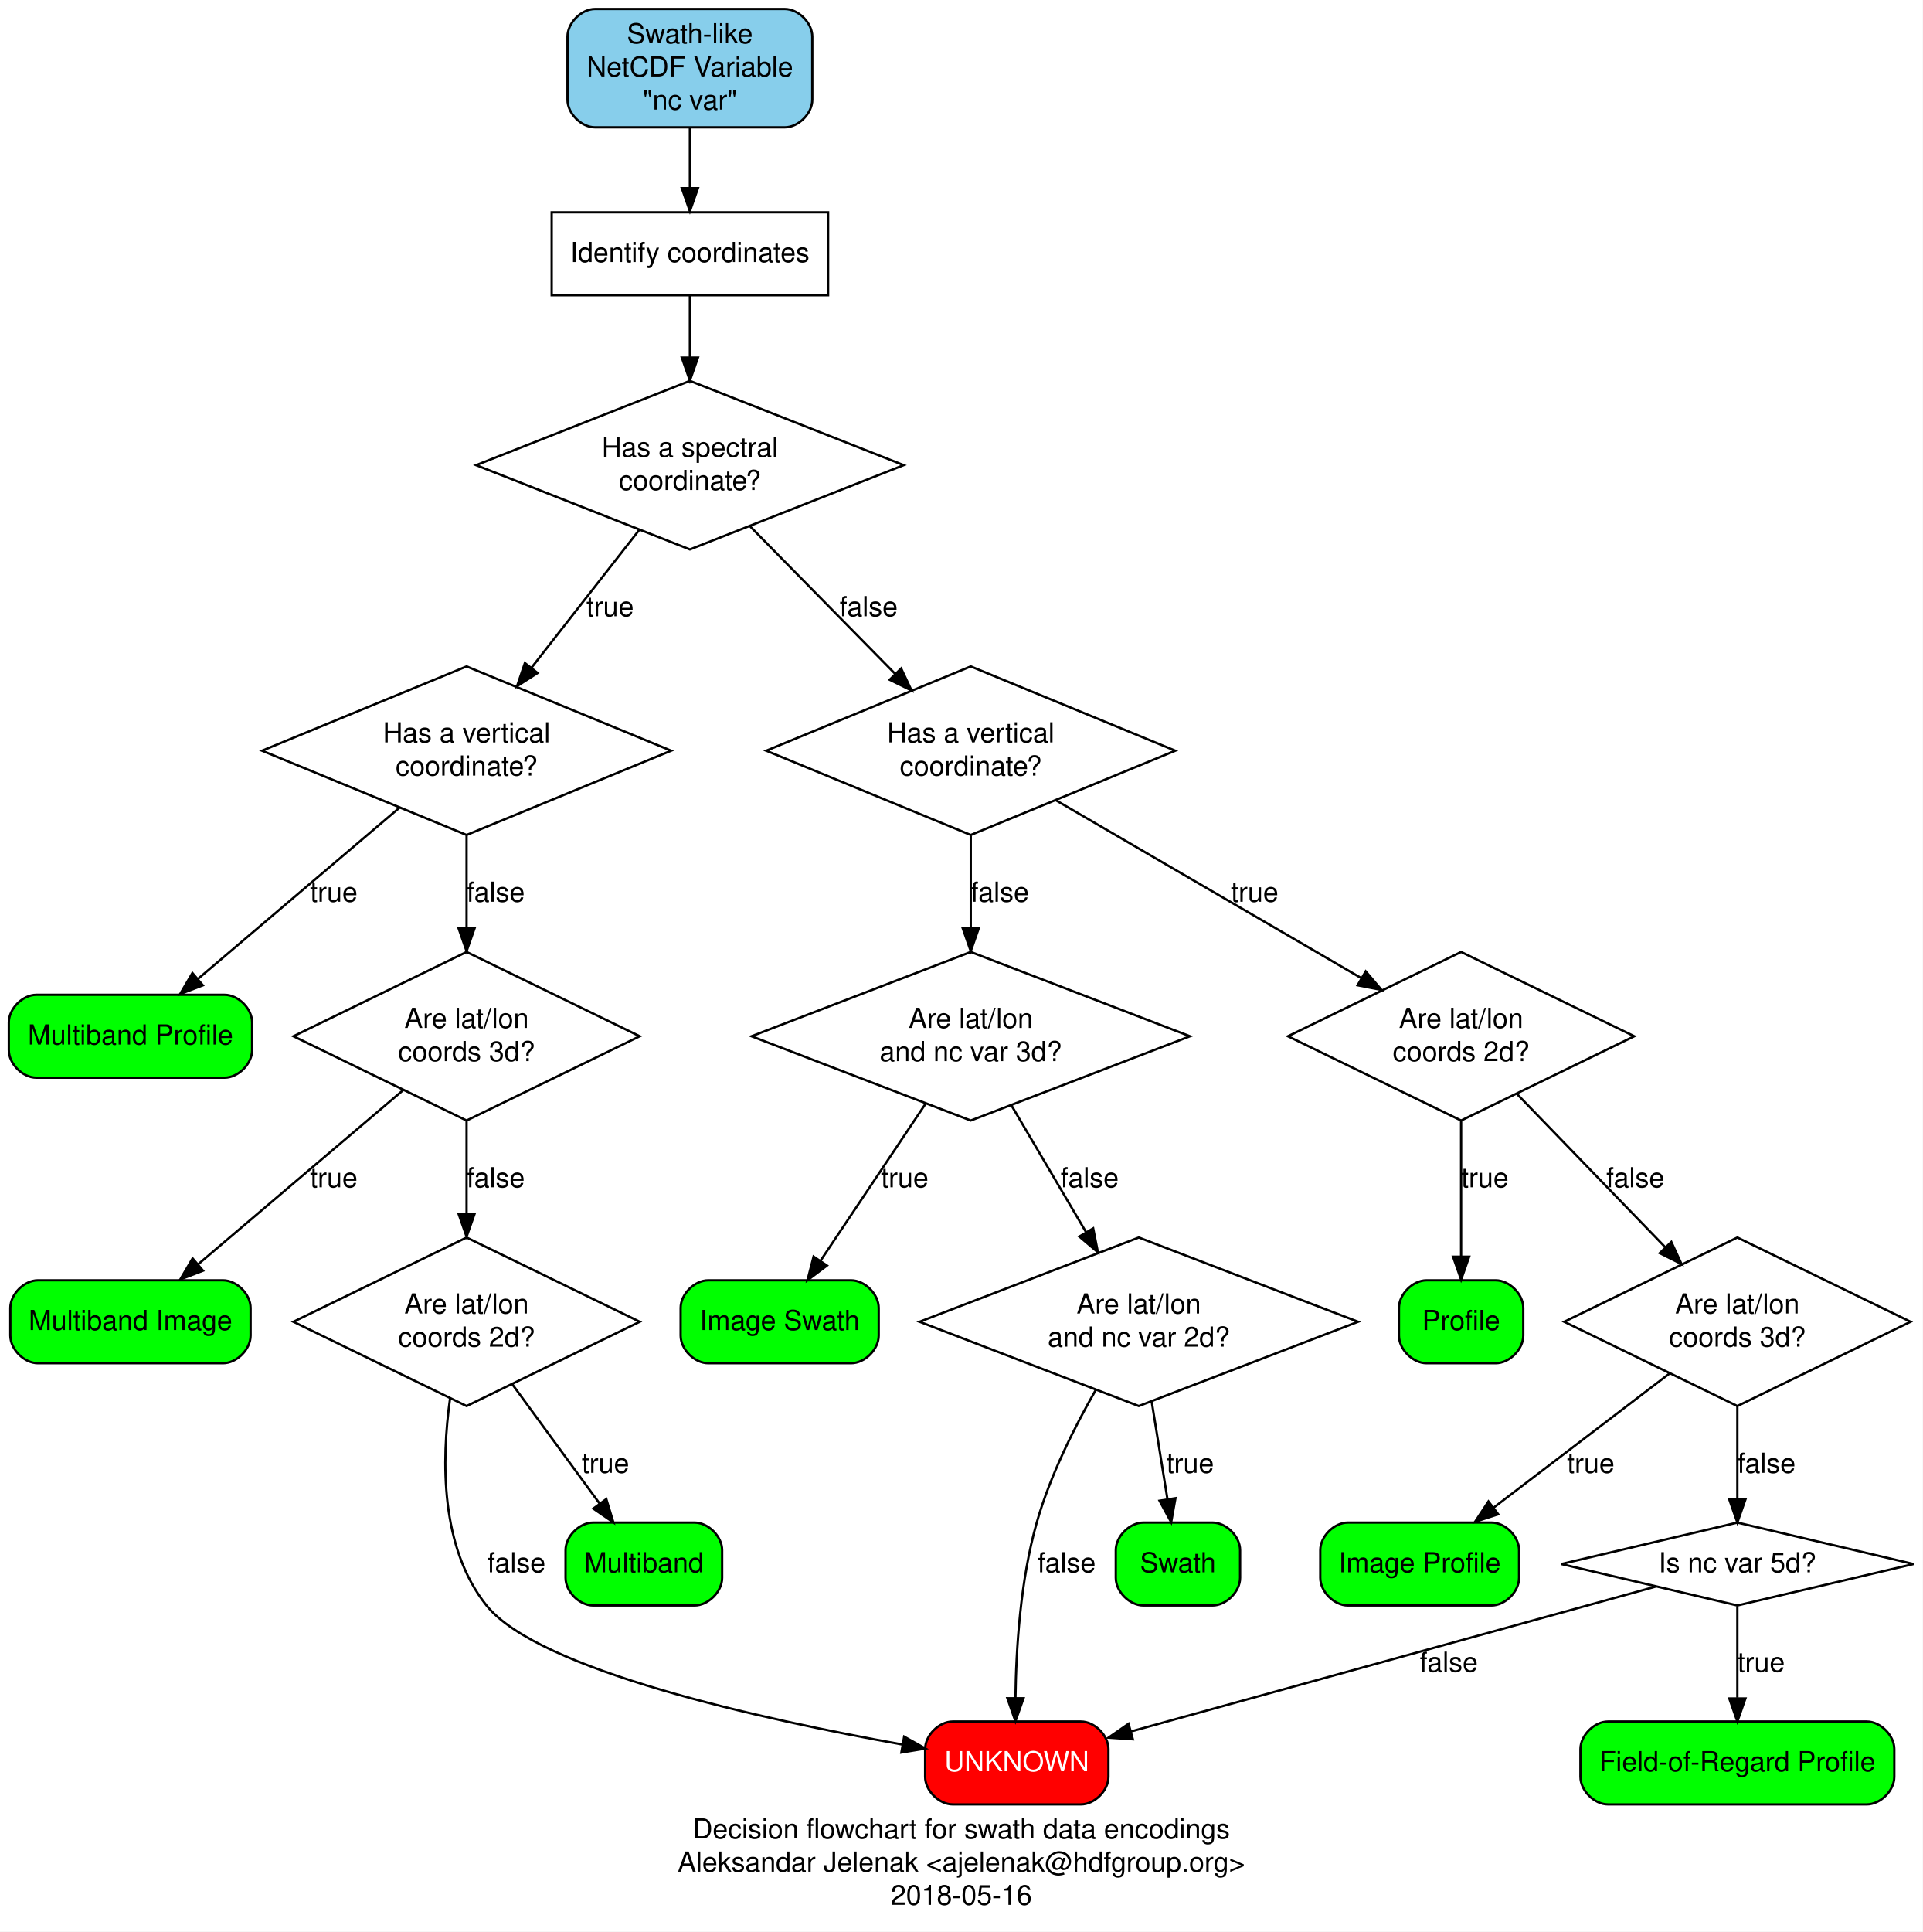
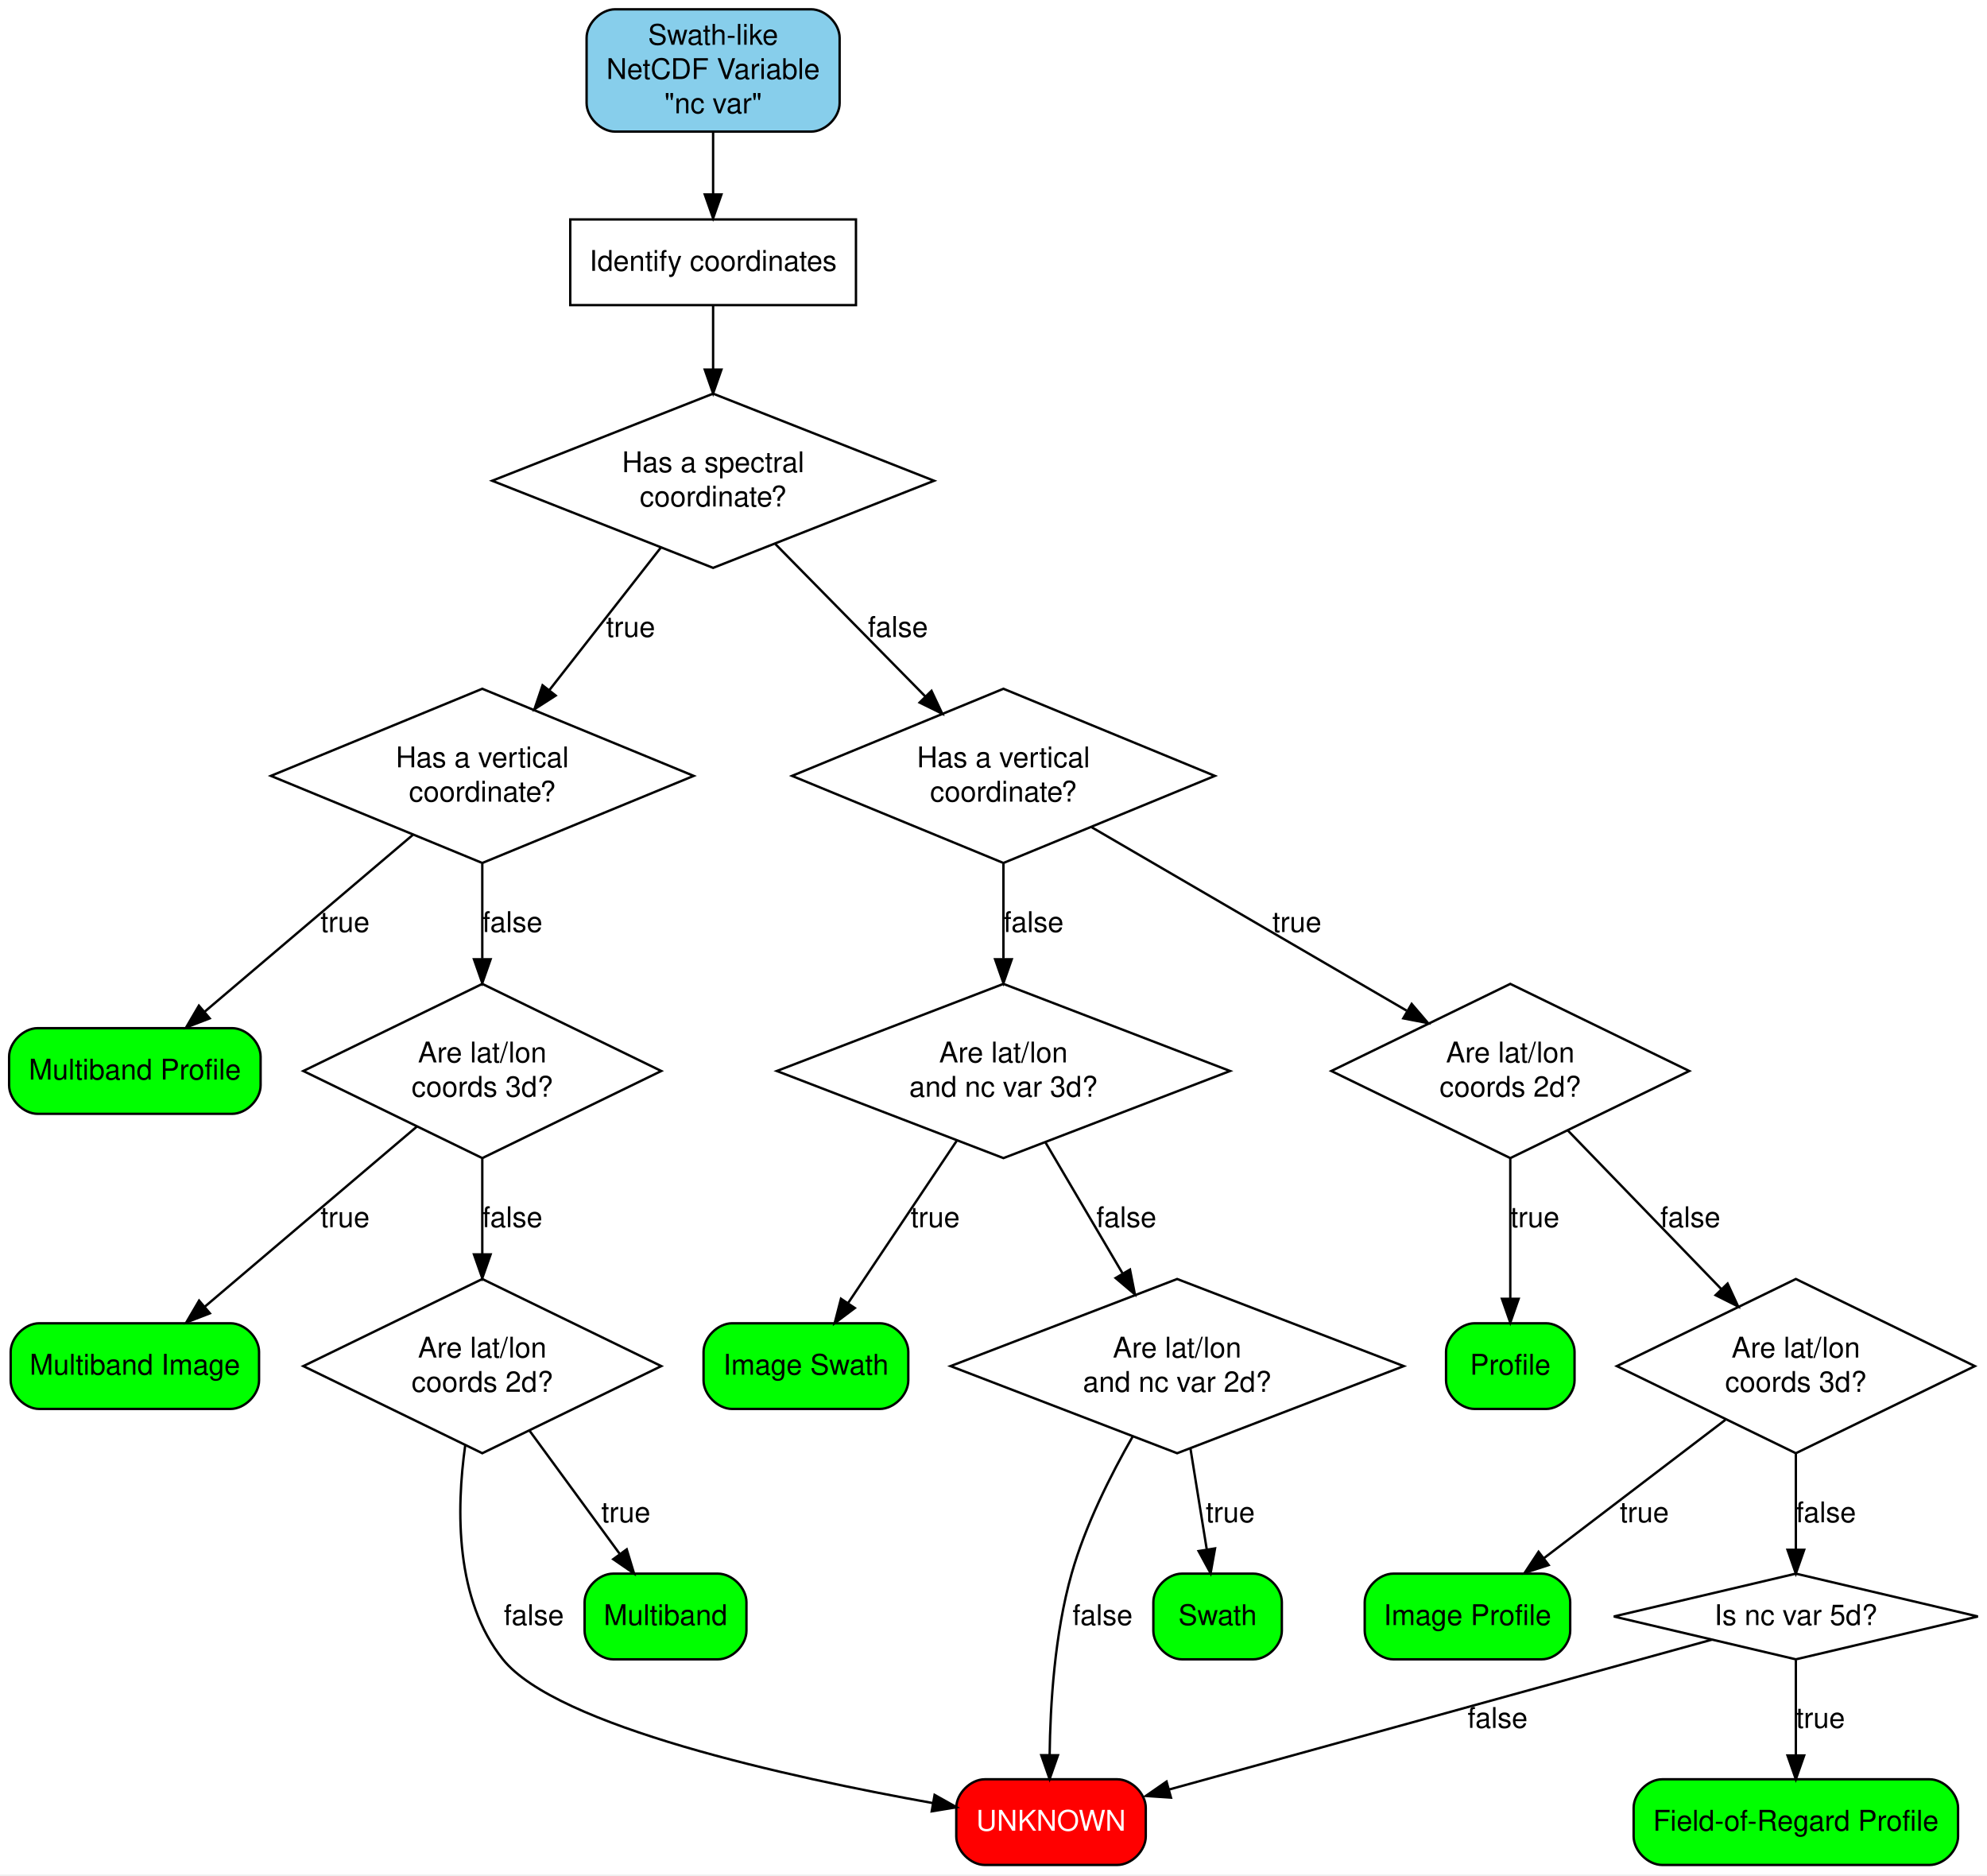
- <svg xmlns="http://www.w3.org/2000/svg" width="835pt" height="839pt" viewBox="0 0 835 839">
-   <g id="graph0" class="graph" transform="scale(1 1) rotate(0) translate(4 834.8)">
-     <polygon fill="#ffffff" stroke="transparent" points="-4,4 -4,-834.8 831.167,-834.8 831.167,4 -4,4" />
-     <text text-anchor="middle" x="413.583" y="-36.4" font-family="Helvetica,sans-Serif" font-size="12.00" fill="#000000">Decision flowchart for swath data encodings</text>
-     <text text-anchor="middle" x="413.583" y="-22" font-family="Helvetica,sans-Serif" font-size="12.00" fill="#000000">Aleksandar Jelenak &lt;ajelenak@hdfgroup.org&gt;</text>
-     <text text-anchor="middle" x="413.583" y="-7.6" font-family="Helvetica,sans-Serif" font-size="12.00" fill="#000000">2018-05-16</text>
+ <svg xmlns="http://www.w3.org/2000/svg" width="835pt" height="788pt" viewBox="0 0 835 788">
+   <g id="graph0" class="graph" transform="scale(1 1) rotate(0) translate(4 783.6)">
+     <polygon fill="#ffffff" stroke="transparent" points="-4,4 -4,-783.6 831.167,-783.6 831.167,4 -4,4" />
    <g id="node1" class="node">
-       <path fill="#ff0000" stroke="#000000" d="M465.488,-87.2C465.488,-87.2 409.856,-87.2 409.856,-87.2 403.856,-87.2 397.856,-81.2 397.856,-75.2 397.856,-75.2 397.856,-63.2 397.856,-63.2 397.856,-57.2 403.856,-51.2 409.856,-51.2 409.856,-51.2 465.488,-51.2 465.488,-51.2 471.488,-51.2 477.488,-57.2 477.488,-63.2 477.488,-63.2 477.488,-75.2 477.488,-75.2 477.488,-81.2 471.488,-87.2 465.488,-87.2" />
-       <text text-anchor="middle" x="437.672" y="-65.6" font-family="Helvetica,sans-Serif" font-size="12.00" fill="#ffffff">UNKNOWN</text>
+       <path fill="#ff0000" stroke="#000000" d="M465.488,-36C465.488,-36 409.856,-36 409.856,-36 403.856,-36 397.856,-30 397.856,-24 397.856,-24 397.856,-12 397.856,-12 397.856,-6 403.856,0 409.856,0 409.856,0 465.488,0 465.488,0 471.488,0 477.488,-6 477.488,-12 477.488,-12 477.488,-24 477.488,-24 477.488,-30 471.488,-36 465.488,-36" />
+       <text text-anchor="middle" x="437.672" y="-14.4" font-family="Helvetica,sans-Serif" font-size="12.00" fill="#ffffff">UNKNOWN</text>
    </g>
    <g id="node2" class="node">
-       <path fill="#87ceeb" stroke="#000000" d="M336.838,-830.9C336.838,-830.9 254.505,-830.9 254.505,-830.9 248.505,-830.9 242.505,-824.9 242.505,-818.9 242.505,-818.9 242.505,-791.5 242.505,-791.5 242.505,-785.5 248.505,-779.5 254.505,-779.5 254.505,-779.5 336.838,-779.5 336.838,-779.5 342.838,-779.5 348.838,-785.5 348.838,-791.5 348.838,-791.5 348.838,-818.9 348.838,-818.9 348.838,-824.9 342.838,-830.9 336.838,-830.9" />
-       <text text-anchor="middle" x="295.672" y="-816" font-family="Helvetica,sans-Serif" font-size="12.00" fill="#000000">Swath-like</text>
-       <text text-anchor="middle" x="295.672" y="-801.6" font-family="Helvetica,sans-Serif" font-size="12.00" fill="#000000">NetCDF Variable</text>
-       <text text-anchor="middle" x="295.672" y="-787.2" font-family="Helvetica,sans-Serif" font-size="12.00" fill="#000000">"nc var"</text>
+       <path fill="#87ceeb" stroke="#000000" d="M336.838,-779.7C336.838,-779.7 254.505,-779.7 254.505,-779.7 248.505,-779.7 242.505,-773.7 242.505,-767.7 242.505,-767.7 242.505,-740.3 242.505,-740.3 242.505,-734.3 248.505,-728.3 254.505,-728.3 254.505,-728.3 336.838,-728.3 336.838,-728.3 342.838,-728.3 348.838,-734.3 348.838,-740.3 348.838,-740.3 348.838,-767.7 348.838,-767.7 348.838,-773.7 342.838,-779.7 336.838,-779.7" />
+       <text text-anchor="middle" x="295.672" y="-764.8" font-family="Helvetica,sans-Serif" font-size="12.00" fill="#000000">Swath-like</text>
+       <text text-anchor="middle" x="295.672" y="-750.4" font-family="Helvetica,sans-Serif" font-size="12.00" fill="#000000">NetCDF Variable</text>
+       <text text-anchor="middle" x="295.672" y="-736" font-family="Helvetica,sans-Serif" font-size="12.00" fill="#000000">"nc var"</text>
    </g>
    <g id="node11" class="node">
-       <polygon fill="none" stroke="#000000" points="355.703,-742.6 235.64,-742.6 235.64,-706.6 355.703,-706.6 355.703,-742.6" />
-       <text text-anchor="middle" x="295.672" y="-721" font-family="Helvetica,sans-Serif" font-size="12.00" fill="#000000">Identify coordinates</text>
+       <polygon fill="none" stroke="#000000" points="355.703,-691.4 235.64,-691.4 235.64,-655.4 355.703,-655.4 355.703,-691.4" />
+       <text text-anchor="middle" x="295.672" y="-669.8" font-family="Helvetica,sans-Serif" font-size="12.00" fill="#000000">Identify coordinates</text>
    </g>
    <g id="edge1" class="edge">
-       <path fill="none" stroke="#000000" d="M295.672,-779.254C295.672,-770.971 295.672,-761.756 295.672,-753.29" />
-       <polygon fill="#000000" stroke="#000000" points="299.172,-753.091 295.672,-743.091 292.172,-753.091 299.172,-753.091" />
+       <path fill="none" stroke="#000000" d="M295.672,-728.054C295.672,-719.77 295.672,-710.556 295.672,-702.09" />
+       <polygon fill="#000000" stroke="#000000" points="299.172,-701.891 295.672,-691.891 292.172,-701.891 299.172,-701.891" />
    </g>
    <g id="node3" class="node">
-       <path fill="#00ff00" stroke="#000000" d="M297.681,-173.6C297.681,-173.6 253.663,-173.6 253.663,-173.6 247.663,-173.6 241.663,-167.6 241.663,-161.6 241.663,-161.6 241.663,-149.6 241.663,-149.6 241.663,-143.6 247.663,-137.6 253.663,-137.6 253.663,-137.6 297.681,-137.6 297.681,-137.6 303.681,-137.6 309.681,-143.6 309.681,-149.6 309.681,-149.6 309.681,-161.6 309.681,-161.6 309.681,-167.6 303.681,-173.6 297.681,-173.6" />
-       <text text-anchor="middle" x="275.672" y="-152" font-family="Helvetica,sans-Serif" font-size="12.00" fill="#000000">Multiband</text>
+       <path fill="#00ff00" stroke="#000000" d="M297.681,-122.4C297.681,-122.4 253.663,-122.4 253.663,-122.4 247.663,-122.4 241.663,-116.4 241.663,-110.4 241.663,-110.4 241.663,-98.4 241.663,-98.4 241.663,-92.4 247.663,-86.4 253.663,-86.4 253.663,-86.4 297.681,-86.4 297.681,-86.4 303.681,-86.4 309.681,-92.4 309.681,-98.4 309.681,-98.4 309.681,-110.4 309.681,-110.4 309.681,-116.4 303.681,-122.4 297.681,-122.4" />
+       <text text-anchor="middle" x="275.672" y="-100.8" font-family="Helvetica,sans-Serif" font-size="12.00" fill="#000000">Multiband</text>
    </g>
    <g id="node4" class="node">
-       <path fill="#00ff00" stroke="#000000" d="M92.858,-278.8C92.858,-278.8 12.485,-278.8 12.485,-278.8 6.485,-278.8 .485,-272.8 .485,-266.8 .485,-266.8 .485,-254.8 .485,-254.8 .485,-248.8 6.485,-242.8 12.485,-242.8 12.485,-242.8 92.858,-242.8 92.858,-242.8 98.858,-242.8 104.858,-248.8 104.858,-254.8 104.858,-254.8 104.858,-266.8 104.858,-266.8 104.858,-272.8 98.858,-278.8 92.858,-278.8" />
-       <text text-anchor="middle" x="52.672" y="-257.2" font-family="Helvetica,sans-Serif" font-size="12.00" fill="#000000">Multiband Image</text>
+       <path fill="#00ff00" stroke="#000000" d="M92.858,-227.6C92.858,-227.6 12.485,-227.6 12.485,-227.6 6.485,-227.6 .485,-221.6 .485,-215.6 .485,-215.6 .485,-203.6 .485,-203.6 .485,-197.6 6.485,-191.6 12.485,-191.6 12.485,-191.6 92.858,-191.6 92.858,-191.6 98.858,-191.6 104.858,-197.6 104.858,-203.6 104.858,-203.6 104.858,-215.6 104.858,-215.6 104.858,-221.6 98.858,-227.6 92.858,-227.6" />
+       <text text-anchor="middle" x="52.672" y="-206" font-family="Helvetica,sans-Serif" font-size="12.00" fill="#000000">Multiband Image</text>
    </g>
    <g id="node5" class="node">
-       <path fill="#00ff00" stroke="#000000" d="M93.516,-402.8C93.516,-402.8 11.828,-402.8 11.828,-402.8 5.828,-402.8 -.172,-396.8 -.172,-390.8 -.172,-390.8 -.172,-378.8 -.172,-378.8 -.172,-372.8 5.828,-366.8 11.828,-366.8 11.828,-366.8 93.516,-366.8 93.516,-366.8 99.516,-366.8 105.516,-372.8 105.516,-378.8 105.516,-378.8 105.516,-390.8 105.516,-390.8 105.516,-396.8 99.516,-402.8 93.516,-402.8" />
-       <text text-anchor="middle" x="52.672" y="-381.2" font-family="Helvetica,sans-Serif" font-size="12.00" fill="#000000">Multiband Profile</text>
+       <path fill="#00ff00" stroke="#000000" d="M93.516,-351.6C93.516,-351.6 11.828,-351.6 11.828,-351.6 5.828,-351.6 -.172,-345.6 -.172,-339.6 -.172,-339.6 -.172,-327.6 -.172,-327.6 -.172,-321.6 5.828,-315.6 11.828,-315.6 11.828,-315.6 93.516,-315.6 93.516,-315.6 99.516,-315.6 105.516,-321.6 105.516,-327.6 105.516,-327.6 105.516,-339.6 105.516,-339.6 105.516,-345.6 99.516,-351.6 93.516,-351.6" />
+       <text text-anchor="middle" x="52.672" y="-330" font-family="Helvetica,sans-Serif" font-size="12.00" fill="#000000">Multiband Profile</text>
    </g>
    <g id="node6" class="node">
-       <path fill="#00ff00" stroke="#000000" d="M522.672,-173.6C522.672,-173.6 492.672,-173.6 492.672,-173.6 486.672,-173.6 480.672,-167.6 480.672,-161.6 480.672,-161.6 480.672,-149.6 480.672,-149.6 480.672,-143.6 486.672,-137.6 492.672,-137.6 492.672,-137.6 522.672,-137.6 522.672,-137.6 528.672,-137.6 534.672,-143.6 534.672,-149.6 534.672,-149.6 534.672,-161.6 534.672,-161.6 534.672,-167.6 528.672,-173.6 522.672,-173.6" />
-       <text text-anchor="middle" x="507.672" y="-152" font-family="Helvetica,sans-Serif" font-size="12.00" fill="#000000">Swath</text>
+       <path fill="#00ff00" stroke="#000000" d="M522.672,-122.4C522.672,-122.4 492.672,-122.4 492.672,-122.4 486.672,-122.4 480.672,-116.4 480.672,-110.4 480.672,-110.4 480.672,-98.4 480.672,-98.4 480.672,-92.4 486.672,-86.4 492.672,-86.4 492.672,-86.4 522.672,-86.4 522.672,-86.4 528.672,-86.4 534.672,-92.4 534.672,-98.4 534.672,-98.4 534.672,-110.4 534.672,-110.4 534.672,-116.4 528.672,-122.4 522.672,-122.4" />
+       <text text-anchor="middle" x="507.672" y="-100.8" font-family="Helvetica,sans-Serif" font-size="12.00" fill="#000000">Swath</text>
    </g>
    <g id="node7" class="node">
-       <path fill="#00ff00" stroke="#000000" d="M365.691,-278.8C365.691,-278.8 303.653,-278.8 303.653,-278.8 297.653,-278.8 291.653,-272.8 291.653,-266.8 291.653,-266.8 291.653,-254.8 291.653,-254.8 291.653,-248.8 297.653,-242.8 303.653,-242.8 303.653,-242.8 365.691,-242.8 365.691,-242.8 371.691,-242.8 377.691,-248.8 377.691,-254.8 377.691,-254.8 377.691,-266.8 377.691,-266.8 377.691,-272.8 371.691,-278.8 365.691,-278.8" />
-       <text text-anchor="middle" x="334.672" y="-257.2" font-family="Helvetica,sans-Serif" font-size="12.00" fill="#000000">Image Swath</text>
+       <path fill="#00ff00" stroke="#000000" d="M365.691,-227.6C365.691,-227.6 303.653,-227.6 303.653,-227.6 297.653,-227.6 291.653,-221.6 291.653,-215.6 291.653,-215.6 291.653,-203.6 291.653,-203.6 291.653,-197.6 297.653,-191.6 303.653,-191.6 303.653,-191.6 365.691,-191.6 365.691,-191.6 371.691,-191.6 377.691,-197.6 377.691,-203.6 377.691,-203.6 377.691,-215.6 377.691,-215.6 377.691,-221.6 371.691,-227.6 365.691,-227.6" />
+       <text text-anchor="middle" x="334.672" y="-206" font-family="Helvetica,sans-Serif" font-size="12.00" fill="#000000">Image Swath</text>
    </g>
    <g id="node8" class="node">
-       <path fill="#00ff00" stroke="#000000" d="M645.672,-278.8C645.672,-278.8 615.672,-278.8 615.672,-278.8 609.672,-278.8 603.672,-272.8 603.672,-266.8 603.672,-266.8 603.672,-254.8 603.672,-254.8 603.672,-248.8 609.672,-242.8 615.672,-242.8 615.672,-242.8 645.672,-242.8 645.672,-242.8 651.672,-242.8 657.672,-248.8 657.672,-254.8 657.672,-254.8 657.672,-266.8 657.672,-266.8 657.672,-272.8 651.672,-278.8 645.672,-278.8" />
-       <text text-anchor="middle" x="630.672" y="-257.2" font-family="Helvetica,sans-Serif" font-size="12.00" fill="#000000">Profile</text>
+       <path fill="#00ff00" stroke="#000000" d="M645.672,-227.6C645.672,-227.6 615.672,-227.6 615.672,-227.6 609.672,-227.6 603.672,-221.6 603.672,-215.6 603.672,-215.6 603.672,-203.6 603.672,-203.6 603.672,-197.6 609.672,-191.6 615.672,-191.6 615.672,-191.6 645.672,-191.6 645.672,-191.6 651.672,-191.6 657.672,-197.6 657.672,-203.6 657.672,-203.6 657.672,-215.6 657.672,-215.6 657.672,-221.6 651.672,-227.6 645.672,-227.6" />
+       <text text-anchor="middle" x="630.672" y="-206" font-family="Helvetica,sans-Serif" font-size="12.00" fill="#000000">Profile</text>
    </g>
    <g id="node9" class="node">
-       <path fill="#00ff00" stroke="#000000" d="M643.849,-173.6C643.849,-173.6 581.495,-173.6 581.495,-173.6 575.495,-173.6 569.495,-167.6 569.495,-161.6 569.495,-161.6 569.495,-149.6 569.495,-149.6 569.495,-143.6 575.495,-137.6 581.495,-137.6 581.495,-137.6 643.849,-137.6 643.849,-137.6 649.849,-137.6 655.849,-143.6 655.849,-149.6 655.849,-149.6 655.849,-161.6 655.849,-161.6 655.849,-167.6 649.849,-173.6 643.849,-173.6" />
-       <text text-anchor="middle" x="612.672" y="-152" font-family="Helvetica,sans-Serif" font-size="12.00" fill="#000000">Image Profile</text>
+       <path fill="#00ff00" stroke="#000000" d="M643.849,-122.4C643.849,-122.4 581.495,-122.4 581.495,-122.4 575.495,-122.4 569.495,-116.4 569.495,-110.4 569.495,-110.4 569.495,-98.4 569.495,-98.4 569.495,-92.4 575.495,-86.4 581.495,-86.4 581.495,-86.4 643.849,-86.4 643.849,-86.4 649.849,-86.4 655.849,-92.4 655.849,-98.4 655.849,-98.4 655.849,-110.4 655.849,-110.4 655.849,-116.4 649.849,-122.4 643.849,-122.4" />
+       <text text-anchor="middle" x="612.672" y="-100.8" font-family="Helvetica,sans-Serif" font-size="12.00" fill="#000000">Image Profile</text>
    </g>
    <g id="node10" class="node">
-       <path fill="#00ff00" stroke="#000000" d="M806.841,-87.2C806.841,-87.2 694.503,-87.2 694.503,-87.2 688.503,-87.2 682.503,-81.2 682.503,-75.2 682.503,-75.2 682.503,-63.2 682.503,-63.2 682.503,-57.2 688.503,-51.2 694.503,-51.2 694.503,-51.2 806.841,-51.2 806.841,-51.2 812.841,-51.2 818.841,-57.2 818.841,-63.2 818.841,-63.2 818.841,-75.2 818.841,-75.2 818.841,-81.2 812.841,-87.2 806.841,-87.2" />
-       <text text-anchor="middle" x="750.672" y="-65.6" font-family="Helvetica,sans-Serif" font-size="12.00" fill="#000000">Field-of-Regard Profile</text>
+       <path fill="#00ff00" stroke="#000000" d="M806.841,-36C806.841,-36 694.503,-36 694.503,-36 688.503,-36 682.503,-30 682.503,-24 682.503,-24 682.503,-12 682.503,-12 682.503,-6 688.503,0 694.503,0 694.503,0 806.841,0 806.841,0 812.841,0 818.841,-6 818.841,-12 818.841,-12 818.841,-24 818.841,-24 818.841,-30 812.841,-36 806.841,-36" />
+       <text text-anchor="middle" x="750.672" y="-14.4" font-family="Helvetica,sans-Serif" font-size="12.00" fill="#000000">Field-of-Regard Profile</text>
    </g>
    <g id="node12" class="node">
-       <polygon fill="none" stroke="#000000" points="295.672,-669.401 202.814,-632.8 295.672,-596.199 388.53,-632.8 295.672,-669.401" />
-       <text text-anchor="middle" x="295.672" y="-636.4" font-family="Helvetica,sans-Serif" font-size="12.00" fill="#000000">Has a spectral</text>
-       <text text-anchor="middle" x="295.672" y="-622" font-family="Helvetica,sans-Serif" font-size="12.00" fill="#000000">coordinate?</text>
+       <polygon fill="none" stroke="#000000" points="295.672,-618.201 202.814,-581.6 295.672,-544.999 388.53,-581.6 295.672,-618.201" />
+       <text text-anchor="middle" x="295.672" y="-585.2" font-family="Helvetica,sans-Serif" font-size="12.00" fill="#000000">Has a spectral</text>
+       <text text-anchor="middle" x="295.672" y="-570.8" font-family="Helvetica,sans-Serif" font-size="12.00" fill="#000000">coordinate?</text>
    </g>
    <g id="edge2" class="edge">
-       <path fill="none" stroke="#000000" d="M295.672,-706.463C295.672,-698.712 295.672,-689.269 295.672,-679.764" />
-       <polygon fill="#000000" stroke="#000000" points="299.172,-679.504 295.672,-669.504 292.172,-679.504 299.172,-679.504" />
+       <path fill="none" stroke="#000000" d="M295.672,-655.263C295.672,-647.512 295.672,-638.068 295.672,-628.564" />
+       <polygon fill="#000000" stroke="#000000" points="299.172,-628.304 295.672,-618.304 292.172,-628.304 299.172,-628.304" />
    </g>
    <g id="node13" class="node">
-       <polygon fill="none" stroke="#000000" points="198.672,-545.401 109.83,-508.8 198.672,-472.199 287.514,-508.8 198.672,-545.401" />
-       <text text-anchor="middle" x="198.672" y="-512.4" font-family="Helvetica,sans-Serif" font-size="12.00" fill="#000000">Has a vertical</text>
-       <text text-anchor="middle" x="198.672" y="-498" font-family="Helvetica,sans-Serif" font-size="12.00" fill="#000000">coordinate?</text>
+       <polygon fill="none" stroke="#000000" points="198.672,-494.201 109.83,-457.6 198.672,-420.999 287.514,-457.6 198.672,-494.201" />
+       <text text-anchor="middle" x="198.672" y="-461.2" font-family="Helvetica,sans-Serif" font-size="12.00" fill="#000000">Has a vertical</text>
+       <text text-anchor="middle" x="198.672" y="-446.8" font-family="Helvetica,sans-Serif" font-size="12.00" fill="#000000">coordinate?</text>
    </g>
    <g id="edge3" class="edge">
-       <path fill="none" stroke="#000000" d="M273.661,-604.663C259.771,-586.906 241.699,-563.804 226.777,-544.728" />
-       <polygon fill="#000000" stroke="#000000" points="229.514,-542.546 220.595,-536.826 224,-546.859 229.514,-542.546" />
-       <text text-anchor="middle" x="261.007" y="-567.2" font-family="Helvetica,sans-Serif" font-size="12.00" fill="#000000">true</text>
+       <path fill="none" stroke="#000000" d="M273.661,-553.462C259.771,-535.706 241.699,-512.604 226.777,-493.528" />
+       <polygon fill="#000000" stroke="#000000" points="229.514,-491.346 220.595,-485.626 224,-495.659 229.514,-491.346" />
+       <text text-anchor="middle" x="261.007" y="-516" font-family="Helvetica,sans-Serif" font-size="12.00" fill="#000000">true</text>
    </g>
    <g id="node14" class="node">
-       <polygon fill="none" stroke="#000000" points="417.672,-545.401 328.83,-508.8 417.672,-472.199 506.514,-508.8 417.672,-545.401" />
-       <text text-anchor="middle" x="417.672" y="-512.4" font-family="Helvetica,sans-Serif" font-size="12.00" fill="#000000">Has a vertical</text>
-       <text text-anchor="middle" x="417.672" y="-498" font-family="Helvetica,sans-Serif" font-size="12.00" fill="#000000">coordinate?</text>
+       <polygon fill="none" stroke="#000000" points="417.672,-494.201 328.83,-457.6 417.672,-420.999 506.514,-457.6 417.672,-494.201" />
+       <text text-anchor="middle" x="417.672" y="-461.2" font-family="Helvetica,sans-Serif" font-size="12.00" fill="#000000">Has a vertical</text>
+       <text text-anchor="middle" x="417.672" y="-446.8" font-family="Helvetica,sans-Serif" font-size="12.00" fill="#000000">coordinate?</text>
    </g>
    <g id="edge4" class="edge">
-       <path fill="none" stroke="#000000" d="M321.844,-606.199C340.301,-587.439 365.157,-562.176 384.929,-542.08" />
-       <polygon fill="#000000" stroke="#000000" points="387.443,-544.514 391.962,-534.932 382.454,-539.605 387.443,-544.514" />
-       <text text-anchor="middle" x="373.341" y="-567.2" font-family="Helvetica,sans-Serif" font-size="12.00" fill="#000000">false</text>
+       <path fill="none" stroke="#000000" d="M321.844,-554.999C340.301,-536.239 365.157,-510.976 384.929,-490.88" />
+       <polygon fill="#000000" stroke="#000000" points="387.443,-493.315 391.962,-483.731 382.454,-488.405 387.443,-493.315" />
+       <text text-anchor="middle" x="373.341" y="-516" font-family="Helvetica,sans-Serif" font-size="12.00" fill="#000000">false</text>
    </g>
    <g id="edge5" class="edge">
-       <path fill="none" stroke="#000000" d="M169.477,-484.005C144.097,-462.449 107.507,-431.372 82.067,-409.766" />
-       <polygon fill="#000000" stroke="#000000" points="84.116,-406.914 74.228,-403.108 79.584,-412.249 84.116,-406.914" />
-       <text text-anchor="middle" x="141.007" y="-443.2" font-family="Helvetica,sans-Serif" font-size="12.00" fill="#000000">true</text>
+       <path fill="none" stroke="#000000" d="M169.477,-432.805C144.097,-411.249 107.507,-380.172 82.067,-358.566" />
+       <polygon fill="#000000" stroke="#000000" points="84.116,-355.714 74.228,-351.908 79.584,-361.049 84.116,-355.714" />
+       <text text-anchor="middle" x="141.007" y="-392" font-family="Helvetica,sans-Serif" font-size="12.00" fill="#000000">true</text>
    </g>
    <g id="node15" class="node">
-       <polygon fill="none" stroke="#000000" points="198.672,-421.401 123.463,-384.8 198.672,-348.199 273.881,-384.8 198.672,-421.401" />
-       <text text-anchor="middle" x="198.672" y="-388.4" font-family="Helvetica,sans-Serif" font-size="12.00" fill="#000000">Are lat/lon</text>
-       <text text-anchor="middle" x="198.672" y="-374" font-family="Helvetica,sans-Serif" font-size="12.00" fill="#000000">coords 3d?</text>
+       <polygon fill="none" stroke="#000000" points="198.672,-370.201 123.463,-333.6 198.672,-296.999 273.881,-333.6 198.672,-370.201" />
+       <text text-anchor="middle" x="198.672" y="-337.2" font-family="Helvetica,sans-Serif" font-size="12.00" fill="#000000">Are lat/lon</text>
+       <text text-anchor="middle" x="198.672" y="-322.8" font-family="Helvetica,sans-Serif" font-size="12.00" fill="#000000">coords 3d?</text>
    </g>
    <g id="edge6" class="edge">
-       <path fill="none" stroke="#000000" d="M198.672,-471.932C198.672,-459.426 198.672,-445.279 198.672,-432.076" />
-       <polygon fill="#000000" stroke="#000000" points="202.172,-431.74 198.672,-421.74 195.172,-431.74 202.172,-431.74" />
-       <text text-anchor="middle" x="211.341" y="-443.2" font-family="Helvetica,sans-Serif" font-size="12.00" fill="#000000">false</text>
+       <path fill="none" stroke="#000000" d="M198.672,-420.732C198.672,-408.226 198.672,-394.079 198.672,-380.876" />
+       <polygon fill="#000000" stroke="#000000" points="202.172,-380.54 198.672,-370.54 195.172,-380.541 202.172,-380.54" />
+       <text text-anchor="middle" x="211.341" y="-392" font-family="Helvetica,sans-Serif" font-size="12.00" fill="#000000">false</text>
    </g>
    <g id="node16" class="node">
-       <polygon fill="none" stroke="#000000" points="417.672,-421.401 322.44,-384.8 417.672,-348.199 512.903,-384.8 417.672,-421.401" />
-       <text text-anchor="middle" x="417.672" y="-388.4" font-family="Helvetica,sans-Serif" font-size="12.00" fill="#000000">Are lat/lon</text>
-       <text text-anchor="middle" x="417.672" y="-374" font-family="Helvetica,sans-Serif" font-size="12.00" fill="#000000">and nc var 3d?</text>
+       <polygon fill="none" stroke="#000000" points="417.672,-370.201 322.44,-333.6 417.672,-296.999 512.903,-333.6 417.672,-370.201" />
+       <text text-anchor="middle" x="417.672" y="-337.2" font-family="Helvetica,sans-Serif" font-size="12.00" fill="#000000">Are lat/lon</text>
+       <text text-anchor="middle" x="417.672" y="-322.8" font-family="Helvetica,sans-Serif" font-size="12.00" fill="#000000">and nc var 3d?</text>
    </g>
    <g id="edge11" class="edge">
-       <path fill="none" stroke="#000000" d="M417.672,-471.932C417.672,-459.426 417.672,-445.279 417.672,-432.076" />
-       <polygon fill="#000000" stroke="#000000" points="421.172,-431.74 417.672,-421.74 414.172,-431.74 421.172,-431.74" />
-       <text text-anchor="middle" x="430.341" y="-443.2" font-family="Helvetica,sans-Serif" font-size="12.00" fill="#000000">false</text>
+       <path fill="none" stroke="#000000" d="M417.672,-420.732C417.672,-408.226 417.672,-394.079 417.672,-380.876" />
+       <polygon fill="#000000" stroke="#000000" points="421.172,-380.54 417.672,-370.54 414.172,-380.541 421.172,-380.54" />
+       <text text-anchor="middle" x="430.341" y="-392" font-family="Helvetica,sans-Serif" font-size="12.00" fill="#000000">false</text>
    </g>
    <g id="node18" class="node">
-       <polygon fill="none" stroke="#000000" points="630.672,-421.401 555.463,-384.8 630.672,-348.199 705.881,-384.8 630.672,-421.401" />
-       <text text-anchor="middle" x="630.672" y="-388.4" font-family="Helvetica,sans-Serif" font-size="12.00" fill="#000000">Are lat/lon</text>
-       <text text-anchor="middle" x="630.672" y="-374" font-family="Helvetica,sans-Serif" font-size="12.00" fill="#000000">coords 2d?</text>
+       <polygon fill="none" stroke="#000000" points="630.672,-370.201 555.463,-333.6 630.672,-296.999 705.881,-333.6 630.672,-370.201" />
+       <text text-anchor="middle" x="630.672" y="-337.2" font-family="Helvetica,sans-Serif" font-size="12.00" fill="#000000">Are lat/lon</text>
+       <text text-anchor="middle" x="630.672" y="-322.8" font-family="Helvetica,sans-Serif" font-size="12.00" fill="#000000">coords 2d?</text>
    </g>
    <g id="edge12" class="edge">
-       <path fill="none" stroke="#000000" d="M454.774,-487.201C491.629,-465.745 548.123,-432.856 587.094,-410.17" />
-       <polygon fill="#000000" stroke="#000000" points="589.228,-412.977 596.109,-404.921 585.706,-406.927 589.228,-412.977" />
-       <text text-anchor="middle" x="541.007" y="-443.2" font-family="Helvetica,sans-Serif" font-size="12.00" fill="#000000">true</text>
+       <path fill="none" stroke="#000000" d="M454.774,-436.001C491.629,-414.545 548.123,-381.656 587.094,-358.969" />
+       <polygon fill="#000000" stroke="#000000" points="589.228,-361.777 596.109,-353.721 585.706,-355.727 589.228,-361.777" />
+       <text text-anchor="middle" x="541.007" y="-392" font-family="Helvetica,sans-Serif" font-size="12.00" fill="#000000">true</text>
    </g>
    <g id="edge8" class="edge">
-       <path fill="none" stroke="#000000" d="M171.21,-361.476C145.758,-339.86 108.009,-307.799 81.982,-285.694" />
-       <polygon fill="#000000" stroke="#000000" points="84.196,-282.982 74.308,-279.176 79.664,-288.317 84.196,-282.982" />
-       <text text-anchor="middle" x="141.007" y="-319.2" font-family="Helvetica,sans-Serif" font-size="12.00" fill="#000000">true</text>
+       <path fill="none" stroke="#000000" d="M171.21,-310.276C145.758,-288.66 108.009,-256.599 81.982,-234.494" />
+       <polygon fill="#000000" stroke="#000000" points="84.196,-231.782 74.308,-227.976 79.664,-237.117 84.196,-231.782" />
+       <text text-anchor="middle" x="141.007" y="-268" font-family="Helvetica,sans-Serif" font-size="12.00" fill="#000000">true</text>
    </g>
    <g id="node21" class="node">
-       <polygon fill="none" stroke="#000000" points="198.672,-297.401 123.463,-260.8 198.672,-224.199 273.881,-260.8 198.672,-297.401" />
-       <text text-anchor="middle" x="198.672" y="-264.4" font-family="Helvetica,sans-Serif" font-size="12.00" fill="#000000">Are lat/lon</text>
-       <text text-anchor="middle" x="198.672" y="-250" font-family="Helvetica,sans-Serif" font-size="12.00" fill="#000000">coords 2d?</text>
+       <polygon fill="none" stroke="#000000" points="198.672,-246.201 123.463,-209.6 198.672,-172.999 273.881,-209.6 198.672,-246.201" />
+       <text text-anchor="middle" x="198.672" y="-213.2" font-family="Helvetica,sans-Serif" font-size="12.00" fill="#000000">Are lat/lon</text>
+       <text text-anchor="middle" x="198.672" y="-198.8" font-family="Helvetica,sans-Serif" font-size="12.00" fill="#000000">coords 2d?</text>
    </g>
    <g id="edge7" class="edge">
-       <path fill="none" stroke="#000000" d="M198.672,-347.932C198.672,-335.426 198.672,-321.279 198.672,-308.076" />
-       <polygon fill="#000000" stroke="#000000" points="202.172,-307.74 198.672,-297.74 195.172,-307.74 202.172,-307.74" />
-       <text text-anchor="middle" x="211.341" y="-319.2" font-family="Helvetica,sans-Serif" font-size="12.00" fill="#000000">false</text>
+       <path fill="none" stroke="#000000" d="M198.672,-296.732C198.672,-284.226 198.672,-270.079 198.672,-256.876" />
+       <polygon fill="#000000" stroke="#000000" points="202.172,-256.54 198.672,-246.54 195.172,-256.541 202.172,-256.54" />
+       <text text-anchor="middle" x="211.341" y="-268" font-family="Helvetica,sans-Serif" font-size="12.00" fill="#000000">false</text>
    </g>
    <g id="edge14" class="edge">
-       <path fill="none" stroke="#000000" d="M398.002,-355.414C384.138,-334.702 365.731,-307.201 352.335,-287.189" />
-       <polygon fill="#000000" stroke="#000000" points="355.22,-285.206 346.749,-278.843 349.403,-289.1 355.22,-285.206" />
-       <text text-anchor="middle" x="389.007" y="-319.2" font-family="Helvetica,sans-Serif" font-size="12.00" fill="#000000">true</text>
+       <path fill="none" stroke="#000000" d="M398.002,-304.214C384.138,-283.502 365.731,-256.001 352.335,-235.989" />
+       <polygon fill="#000000" stroke="#000000" points="355.22,-234.006 346.749,-227.643 349.403,-237.9 355.22,-234.006" />
+       <text text-anchor="middle" x="389.007" y="-268" font-family="Helvetica,sans-Serif" font-size="12.00" fill="#000000">true</text>
    </g>
    <g id="node17" class="node">
-       <polygon fill="none" stroke="#000000" points="490.672,-297.401 395.44,-260.8 490.672,-224.199 585.903,-260.8 490.672,-297.401" />
-       <text text-anchor="middle" x="490.672" y="-264.4" font-family="Helvetica,sans-Serif" font-size="12.00" fill="#000000">Are lat/lon</text>
-       <text text-anchor="middle" x="490.672" y="-250" font-family="Helvetica,sans-Serif" font-size="12.00" fill="#000000">and nc var 2d?</text>
+       <polygon fill="none" stroke="#000000" points="490.672,-246.201 395.44,-209.6 490.672,-172.999 585.903,-209.6 490.672,-246.201" />
+       <text text-anchor="middle" x="490.672" y="-213.2" font-family="Helvetica,sans-Serif" font-size="12.00" fill="#000000">Are lat/lon</text>
+       <text text-anchor="middle" x="490.672" y="-198.8" font-family="Helvetica,sans-Serif" font-size="12.00" fill="#000000">and nc var 2d?</text>
    </g>
    <g id="edge13" class="edge">
-       <path fill="none" stroke="#000000" d="M435.343,-354.783C445.045,-338.303 457.191,-317.672 467.629,-299.941" />
-       <polygon fill="#000000" stroke="#000000" points="470.853,-301.363 472.91,-290.97 464.821,-297.812 470.853,-301.363" />
-       <text text-anchor="middle" x="469.341" y="-319.2" font-family="Helvetica,sans-Serif" font-size="12.00" fill="#000000">false</text>
+       <path fill="none" stroke="#000000" d="M435.343,-303.583C445.045,-287.103 457.191,-266.472 467.629,-248.741" />
+       <polygon fill="#000000" stroke="#000000" points="470.853,-250.163 472.91,-239.77 464.821,-246.612 470.853,-250.163" />
+       <text text-anchor="middle" x="469.341" y="-268" font-family="Helvetica,sans-Serif" font-size="12.00" fill="#000000">false</text>
    </g>
    <g id="edge16" class="edge">
-       <path fill="none" stroke="#000000" d="M472.05,-231.316C462.666,-214.951 452.083,-193.859 446.333,-173.6 439.195,-148.455 437.342,-118.639 437.089,-97.322" />
-       <polygon fill="#000000" stroke="#000000" points="440.589,-97.305 437.081,-87.308 433.589,-97.311 440.589,-97.305" />
-       <text text-anchor="middle" x="459.341" y="-152" font-family="Helvetica,sans-Serif" font-size="12.00" fill="#000000">false</text>
+       <path fill="none" stroke="#000000" d="M472.05,-180.116C462.666,-163.751 452.083,-142.659 446.333,-122.4 439.195,-97.255 437.342,-67.439 437.089,-46.121" />
+       <polygon fill="#000000" stroke="#000000" points="440.589,-46.105 437.081,-36.108 433.589,-46.111 440.589,-46.105" />
+       <text text-anchor="middle" x="459.341" y="-100.8" font-family="Helvetica,sans-Serif" font-size="12.00" fill="#000000">false</text>
    </g>
    <g id="edge15" class="edge">
-       <path fill="none" stroke="#000000" d="M496.285,-226.062C498.492,-212.409 500.992,-196.934 503.087,-183.971" />
-       <polygon fill="#000000" stroke="#000000" points="506.596,-184.199 504.736,-173.769 499.685,-183.082 506.596,-184.199" />
-       <text text-anchor="middle" x="513.007" y="-195.2" font-family="Helvetica,sans-Serif" font-size="12.00" fill="#000000">true</text>
+       <path fill="none" stroke="#000000" d="M496.285,-174.862C498.492,-161.209 500.992,-145.734 503.087,-132.772" />
+       <polygon fill="#000000" stroke="#000000" points="506.596,-132.999 504.736,-122.569 499.685,-131.882 506.596,-132.999" />
+       <text text-anchor="middle" x="513.007" y="-144" font-family="Helvetica,sans-Serif" font-size="12.00" fill="#000000">true</text>
    </g>
    <g id="edge17" class="edge">
-       <path fill="none" stroke="#000000" d="M630.672,-347.932C630.672,-329.132 630.672,-306.62 630.672,-289.189" />
-       <polygon fill="#000000" stroke="#000000" points="634.172,-289.071 630.672,-279.071 627.172,-289.071 634.172,-289.071" />
-       <text text-anchor="middle" x="641.007" y="-319.2" font-family="Helvetica,sans-Serif" font-size="12.00" fill="#000000">true</text>
+       <path fill="none" stroke="#000000" d="M630.672,-296.732C630.672,-277.932 630.672,-255.42 630.672,-237.989" />
+       <polygon fill="#000000" stroke="#000000" points="634.172,-237.871 630.672,-227.871 627.172,-237.871 634.172,-237.871" />
+       <text text-anchor="middle" x="641.007" y="-268" font-family="Helvetica,sans-Serif" font-size="12.00" fill="#000000">true</text>
    </g>
    <g id="node20" class="node">
-       <polygon fill="none" stroke="#000000" points="750.672,-297.401 675.463,-260.8 750.672,-224.199 825.881,-260.8 750.672,-297.401" />
-       <text text-anchor="middle" x="750.672" y="-264.4" font-family="Helvetica,sans-Serif" font-size="12.00" fill="#000000">Are lat/lon</text>
-       <text text-anchor="middle" x="750.672" y="-250" font-family="Helvetica,sans-Serif" font-size="12.00" fill="#000000">coords 3d?</text>
+       <polygon fill="none" stroke="#000000" points="750.672,-246.201 675.463,-209.6 750.672,-172.999 825.881,-209.6 750.672,-246.201" />
+       <text text-anchor="middle" x="750.672" y="-213.2" font-family="Helvetica,sans-Serif" font-size="12.00" fill="#000000">Are lat/lon</text>
+       <text text-anchor="middle" x="750.672" y="-198.8" font-family="Helvetica,sans-Serif" font-size="12.00" fill="#000000">coords 3d?</text>
    </g>
    <g id="edge18" class="edge">
-       <path fill="none" stroke="#000000" d="M654.956,-359.707C673.498,-340.546 699.196,-313.992 719.296,-293.222" />
-       <polygon fill="#000000" stroke="#000000" points="721.985,-295.476 726.424,-285.856 716.955,-290.608 721.985,-295.476" />
-       <text text-anchor="middle" x="706.341" y="-319.2" font-family="Helvetica,sans-Serif" font-size="12.00" fill="#000000">false</text>
+       <path fill="none" stroke="#000000" d="M654.956,-308.507C673.498,-289.346 699.196,-262.792 719.296,-242.022" />
+       <polygon fill="#000000" stroke="#000000" points="721.985,-244.276 726.424,-234.656 716.955,-239.408 721.985,-244.276" />
+       <text text-anchor="middle" x="706.341" y="-268" font-family="Helvetica,sans-Serif" font-size="12.00" fill="#000000">false</text>
    </g>
    <g id="node19" class="node">
-       <polygon fill="none" stroke="#000000" points="750.672,-173.6 674.182,-155.6 750.672,-137.6 827.162,-155.6 750.672,-173.6" />
-       <text text-anchor="middle" x="750.672" y="-152" font-family="Helvetica,sans-Serif" font-size="12.00" fill="#000000">Is nc var 5d?</text>
+       <polygon fill="none" stroke="#000000" points="750.672,-122.4 674.182,-104.4 750.672,-86.4 827.162,-104.4 750.672,-122.4" />
+       <text text-anchor="middle" x="750.672" y="-100.8" font-family="Helvetica,sans-Serif" font-size="12.00" fill="#000000">Is nc var 5d?</text>
    </g>
    <g id="edge22" class="edge">
-       <path fill="none" stroke="#000000" d="M715.375,-145.857C659.604,-130.462 550.918,-100.46 487.312,-82.903" />
-       <polygon fill="#000000" stroke="#000000" points="488.076,-79.483 477.505,-80.196 486.213,-86.23 488.076,-79.483" />
-       <text text-anchor="middle" x="625.341" y="-108.8" font-family="Helvetica,sans-Serif" font-size="12.00" fill="#000000">false</text>
+       <path fill="none" stroke="#000000" d="M715.375,-94.657C659.604,-79.262 550.918,-49.26 487.312,-31.703" />
+       <polygon fill="#000000" stroke="#000000" points="488.076,-28.283 477.505,-28.996 486.213,-35.03 488.076,-28.283" />
+       <text text-anchor="middle" x="625.341" y="-57.6" font-family="Helvetica,sans-Serif" font-size="12.00" fill="#000000">false</text>
    </g>
    <g id="edge21" class="edge">
-       <path fill="none" stroke="#000000" d="M750.672,-137.277C750.672,-125.744 750.672,-110.624 750.672,-97.563" />
-       <polygon fill="#000000" stroke="#000000" points="754.172,-97.201 750.672,-87.201 747.172,-97.201 754.172,-97.201" />
-       <text text-anchor="middle" x="761.007" y="-108.8" font-family="Helvetica,sans-Serif" font-size="12.00" fill="#000000">true</text>
+       <path fill="none" stroke="#000000" d="M750.672,-86.077C750.672,-74.544 750.672,-59.424 750.672,-46.363" />
+       <polygon fill="#000000" stroke="#000000" points="754.172,-46.001 750.672,-36.001 747.172,-46.001 754.172,-46.001" />
+       <text text-anchor="middle" x="761.007" y="-57.6" font-family="Helvetica,sans-Serif" font-size="12.00" fill="#000000">true</text>
    </g>
    <g id="edge19" class="edge">
-       <path fill="none" stroke="#000000" d="M721.067,-238.232C698.637,-221.133 667.854,-197.667 644.823,-180.109" />
-       <polygon fill="#000000" stroke="#000000" points="646.793,-177.21 636.718,-173.931 642.549,-182.777 646.793,-177.21" />
-       <text text-anchor="middle" x="687.007" y="-195.2" font-family="Helvetica,sans-Serif" font-size="12.00" fill="#000000">true</text>
+       <path fill="none" stroke="#000000" d="M721.067,-187.032C698.637,-169.933 667.854,-146.467 644.823,-128.909" />
+       <polygon fill="#000000" stroke="#000000" points="646.793,-126.01 636.718,-122.731 642.549,-131.577 646.793,-126.01" />
+       <text text-anchor="middle" x="687.007" y="-144" font-family="Helvetica,sans-Serif" font-size="12.00" fill="#000000">true</text>
    </g>
    <g id="edge20" class="edge">
-       <path fill="none" stroke="#000000" d="M750.672,-224.006C750.672,-210.808 750.672,-196.146 750.672,-183.792" />
-       <polygon fill="#000000" stroke="#000000" points="754.172,-183.625 750.672,-173.625 747.172,-183.625 754.172,-183.625" />
-       <text text-anchor="middle" x="763.341" y="-195.2" font-family="Helvetica,sans-Serif" font-size="12.00" fill="#000000">false</text>
+       <path fill="none" stroke="#000000" d="M750.672,-172.806C750.672,-159.608 750.672,-144.946 750.672,-132.592" />
+       <polygon fill="#000000" stroke="#000000" points="754.172,-132.425 750.672,-122.425 747.172,-132.425 754.172,-132.425" />
+       <text text-anchor="middle" x="763.341" y="-144" font-family="Helvetica,sans-Serif" font-size="12.00" fill="#000000">false</text>
    </g>
    <g id="edge10" class="edge">
-       <path fill="none" stroke="#000000" d="M191.506,-227.556C187.688,-200.419 187.272,-162.602 207.333,-137.6 229.913,-109.457 327.158,-88.115 387.847,-77.234" />
-       <polygon fill="#000000" stroke="#000000" points="388.748,-80.629 397.991,-75.451 387.536,-73.735 388.748,-80.629" />
-       <text text-anchor="middle" x="220.341" y="-152" font-family="Helvetica,sans-Serif" font-size="12.00" fill="#000000">false</text>
+       <path fill="none" stroke="#000000" d="M191.506,-176.356C187.688,-149.219 187.272,-111.403 207.333,-86.4 229.913,-58.257 327.158,-36.915 387.847,-26.034" />
+       <polygon fill="#000000" stroke="#000000" points="388.748,-29.429 397.991,-24.251 387.536,-22.535 388.748,-29.429" />
+       <text text-anchor="middle" x="220.341" y="-100.8" font-family="Helvetica,sans-Serif" font-size="12.00" fill="#000000">false</text>
    </g>
    <g id="edge9" class="edge">
-       <path fill="none" stroke="#000000" d="M218.501,-233.708C230.156,-217.785 244.824,-197.746 256.384,-181.952" />
-       <polygon fill="#000000" stroke="#000000" points="259.365,-183.804 262.447,-173.668 253.717,-179.67 259.365,-183.804" />
-       <text text-anchor="middle" x="259.007" y="-195.2" font-family="Helvetica,sans-Serif" font-size="12.00" fill="#000000">true</text>
+       <path fill="none" stroke="#000000" d="M218.501,-182.508C230.156,-166.585 244.824,-146.546 256.384,-130.752" />
+       <polygon fill="#000000" stroke="#000000" points="259.365,-132.604 262.447,-122.468 253.717,-128.47 259.365,-132.604" />
+       <text text-anchor="middle" x="259.007" y="-144" font-family="Helvetica,sans-Serif" font-size="12.00" fill="#000000">true</text>
    </g>
  </g>
</svg>
